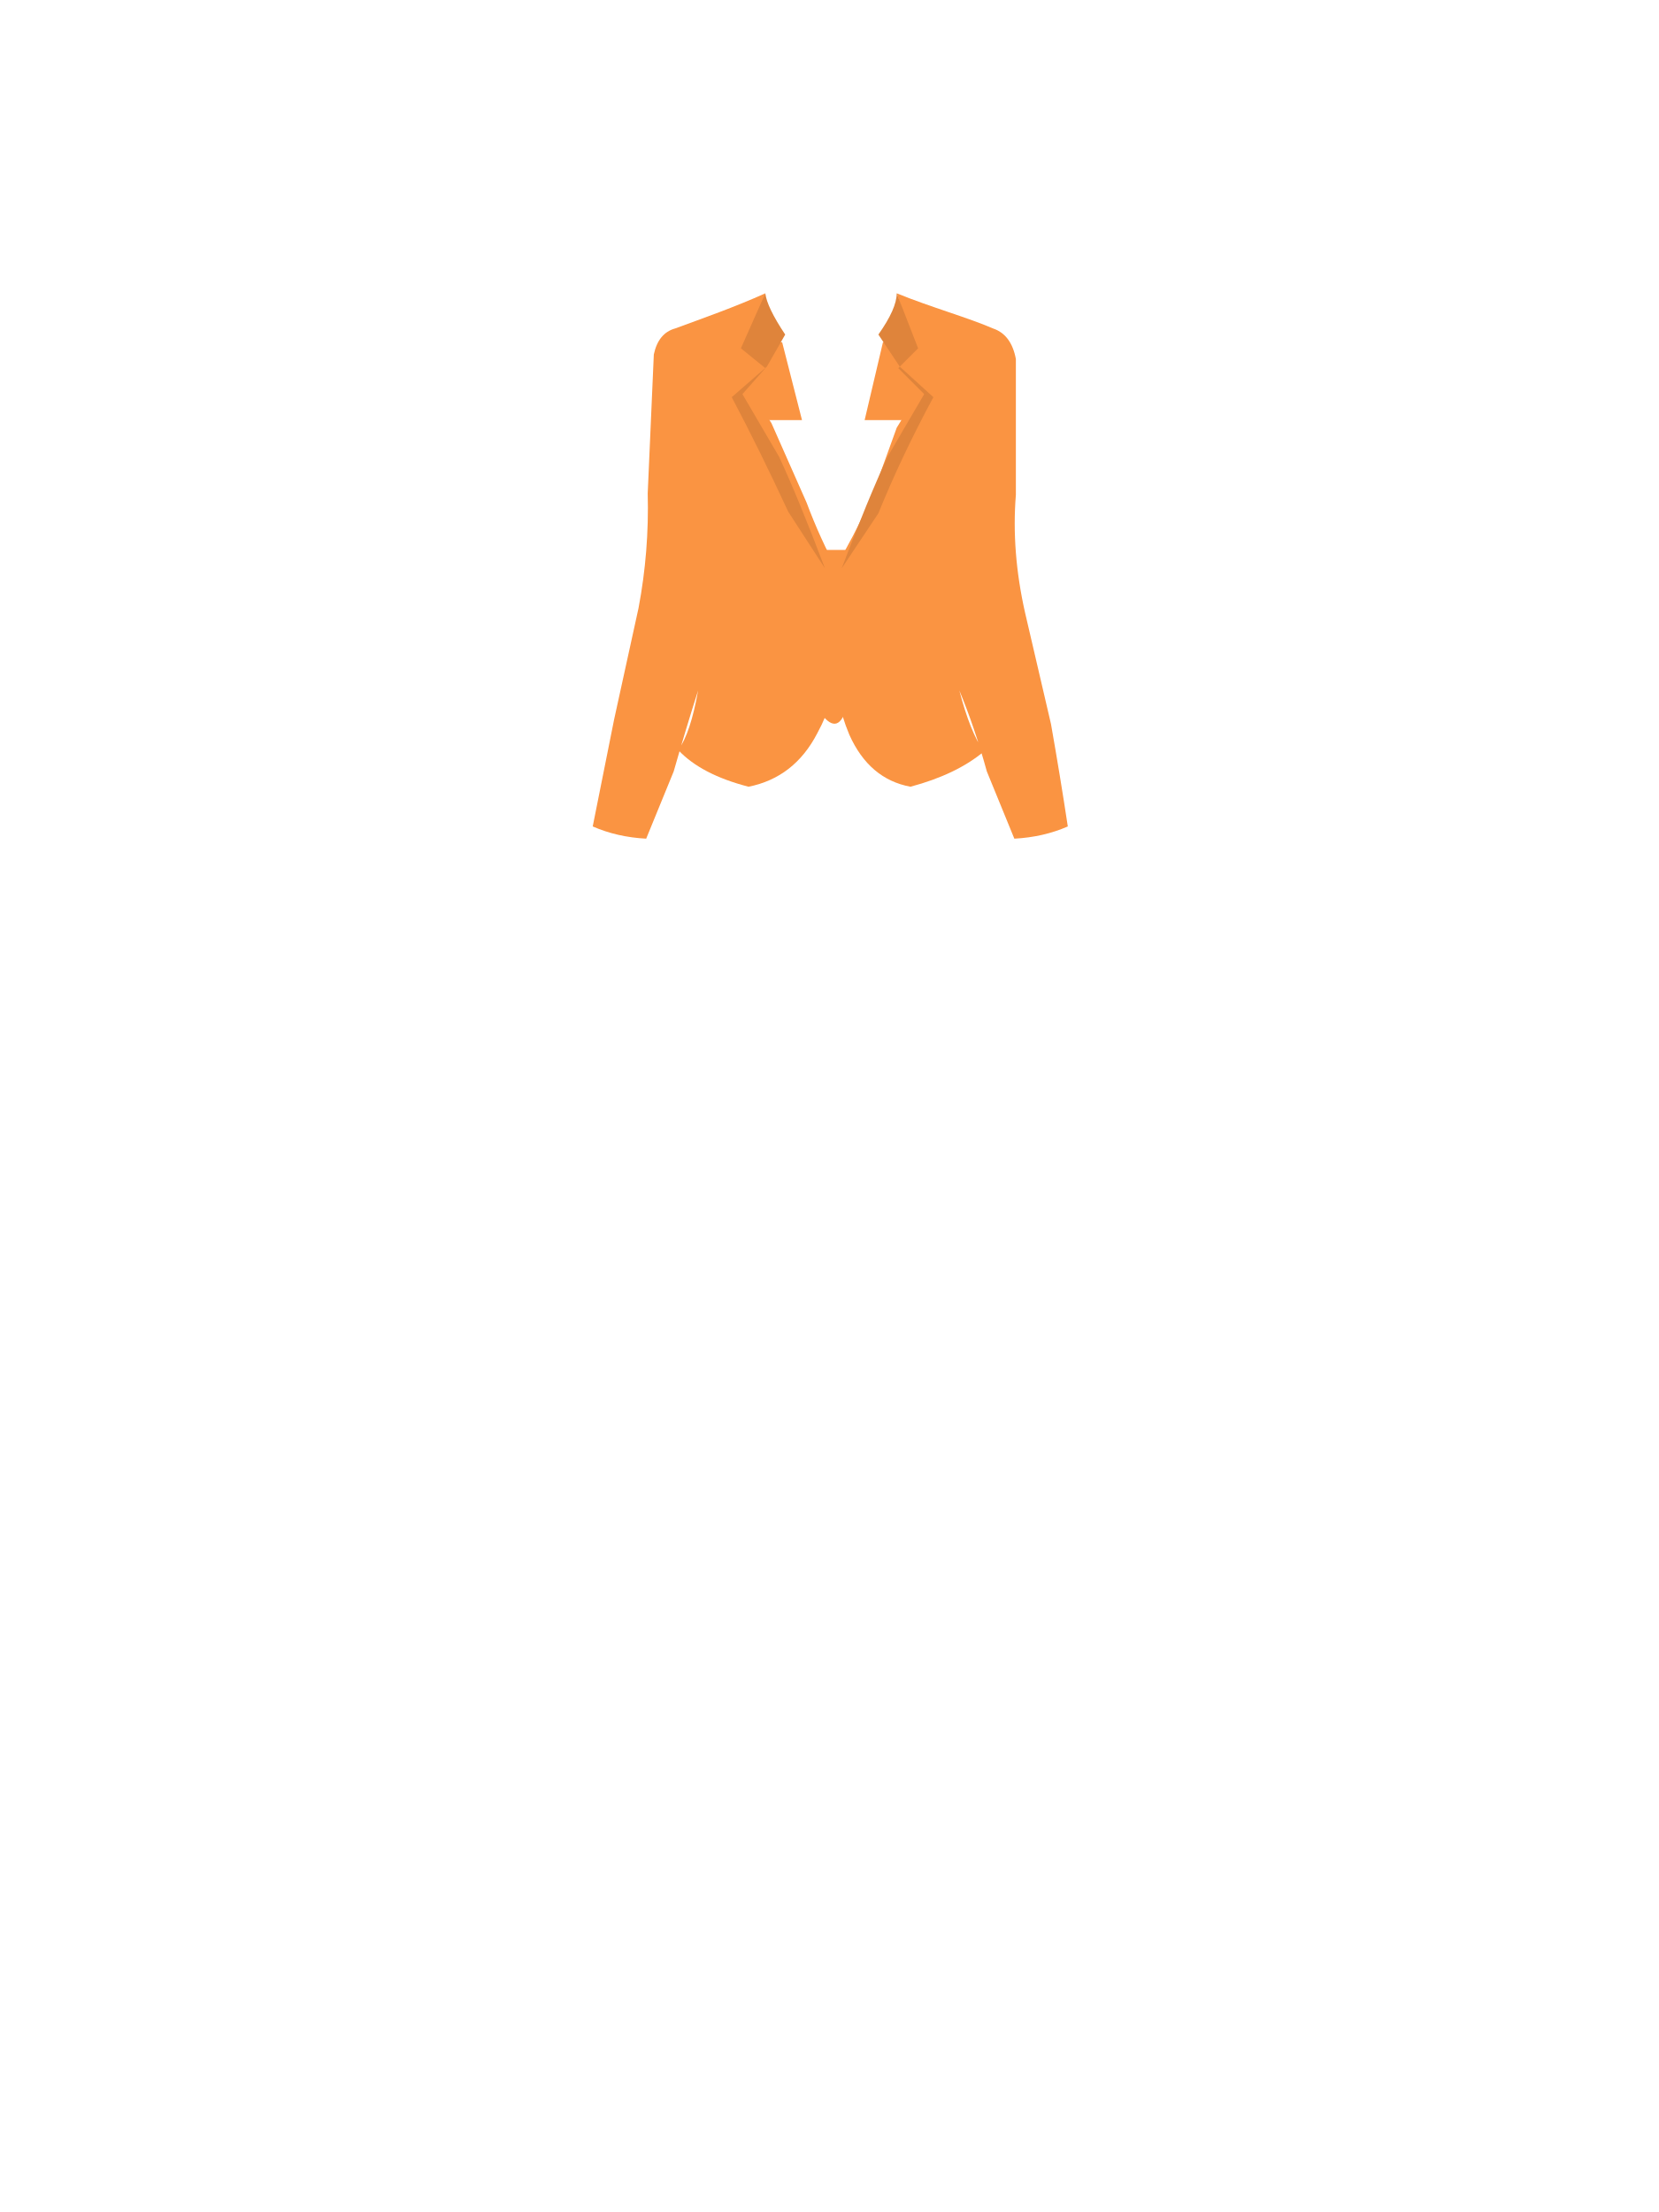
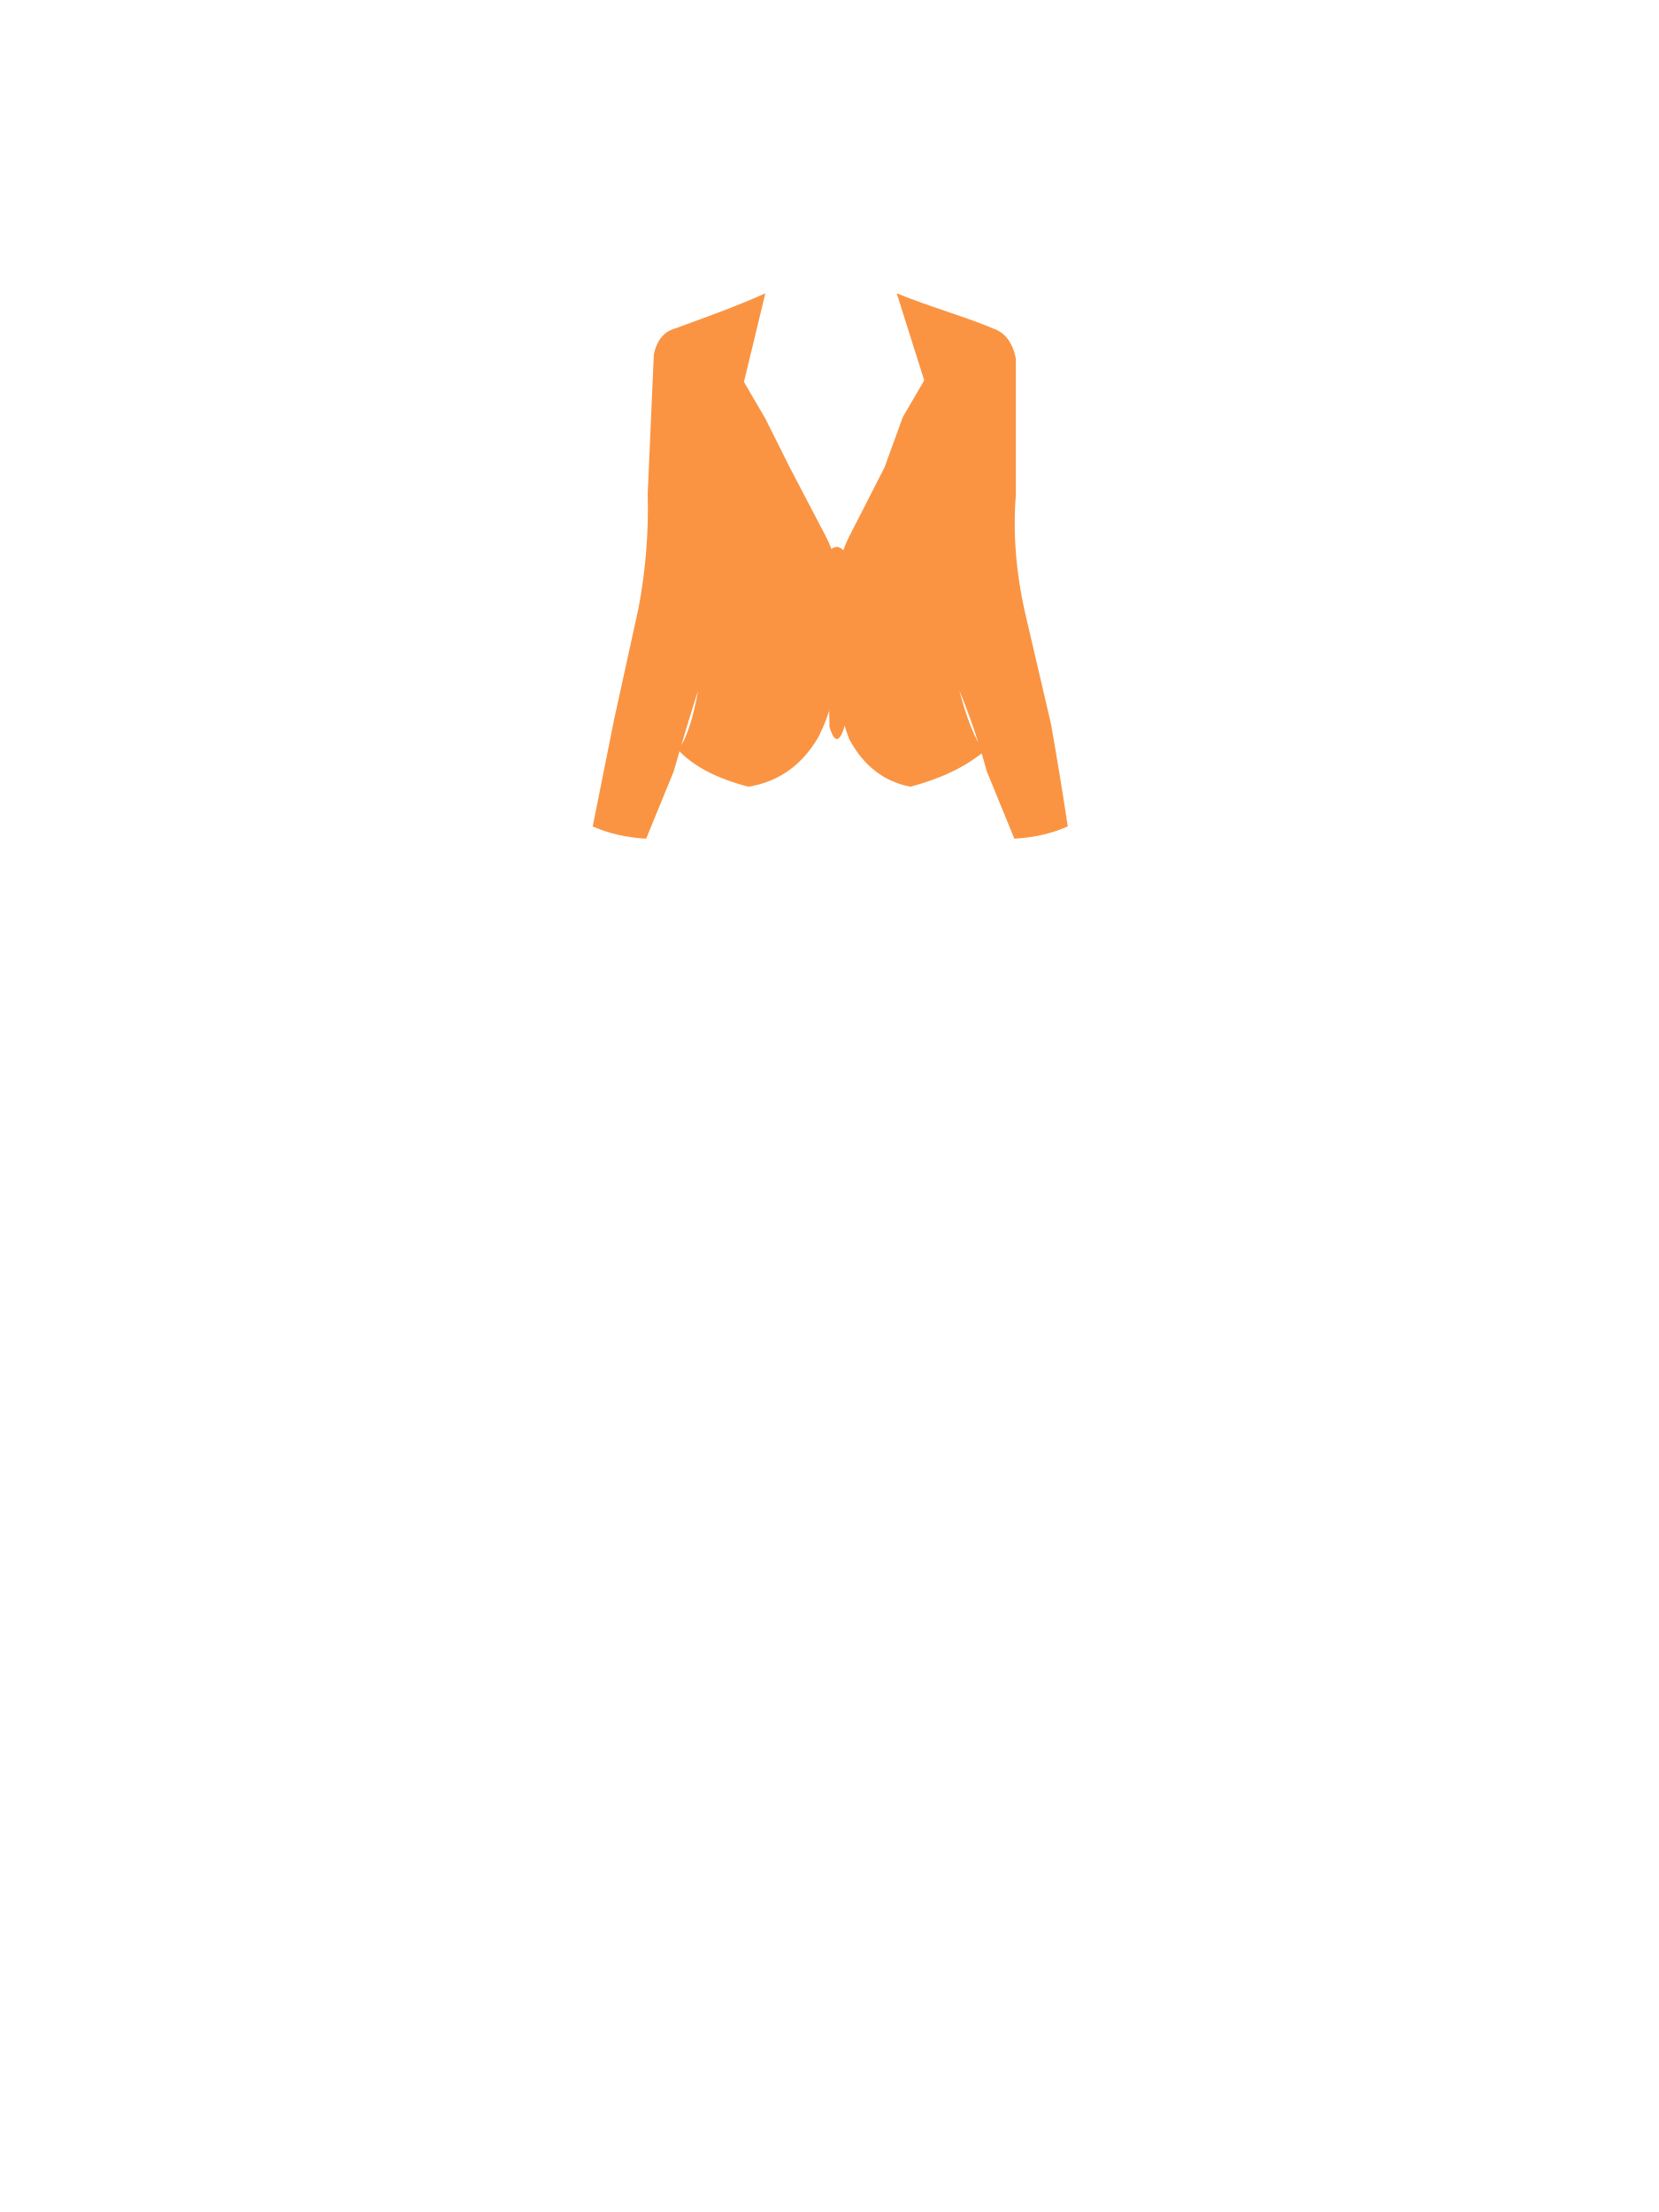
- <svg xmlns="http://www.w3.org/2000/svg" viewBox="0 0 1086 1448" width="1086" height="1448">
+ <svg xmlns="http://www.w3.org/2000/svg" width="1086" height="1448" viewBox="0 0 1086 1448">
  <g fill="#fa9442">
-     <path d="M501 192 C481 201 461 208 442 215 Q431 218 428 232 L424 323 Q425 361 418 398 L402 471 Q394 511 388 541 Q404 548 423 549 L441 505 Q449 477 457 452 Q452 480 444 491 Q459 507 490 515 Q520 509 535 480 Q547 458 548 435 L548 373 Q537 353 528 329 L505 277 L485 246 L501 192 Z" />
-     <path d="M587 192 C609 201 634 208 650 215 Q662 219 665 235 L665 324 Q662 361 671 401 L688 474 Q694 508 699 541 Q683 548 664 549 L646 505 Q638 476 628 452 Q635 479 644 492 Q626 507 596 515 Q569 510 556 481 Q546 457 546 432 L546 373 Q559 351 570 327 L587 280 L606 249 L587 192 Z" />
-   </g>
-   <g fill="#fa9442">
-     <path d="M485 226 L512 224 L525 275 L482 275 Z" />
-     <path d="M578 224 L603 226 L613 275 L566 275 Z" />
-     <path d="M535 360 L555 360 L554 464 Q548 483 536 465 Z" />
-   </g>
-   <g fill="#df843b">
-     <path d="M501 192 Q502 201 514 219 L502 240 L479 260 Q497 294 516 335 L540 372 Q523 327 510 299 L486 258 L501 241 L485 228 Z" />
-     <path d="M587 192 Q587 202 575 219 L589 240 L611 260 Q590 299 575 336 L551 372 Q568 327 581 299 L605 258 L588 241 L601 228 Z" />
+     <path d="M501 192 C481 201 461 208 442 215 Q431 218 428 232 L424 323 Q425 361 418 398 L402 471 Q394 511 388 541 Q404 548 423 549 L441 505 Q449 477 457 452 Q452 480 444 491 Q459 507 490 515 Q520 510 536 482 Q547 460 548 436 L548 376 Q547 363 540 350 L517 306 L501 274 L487 250 L501 192 Z" />
+     <path d="M587 192 C609 201 634 208 650 215 Q662 219 665 235 L665 324 Q662 361 671 401 L688 474 Q694 508 699 541 Q683 548 664 549 L646 505 Q638 476 628 452 Q635 479 644 492 Q626 507 596 515 Q570 510 556 484 Q548 464 548 440 L548 376 Q550 363 556 351 L579 306 L591 273 L605 249 L587 192 Z" />
+     <path d="M541 363 Q548 353 554 363 L553 475 Q548 492 543 476 Z" />
  </g>
</svg>
